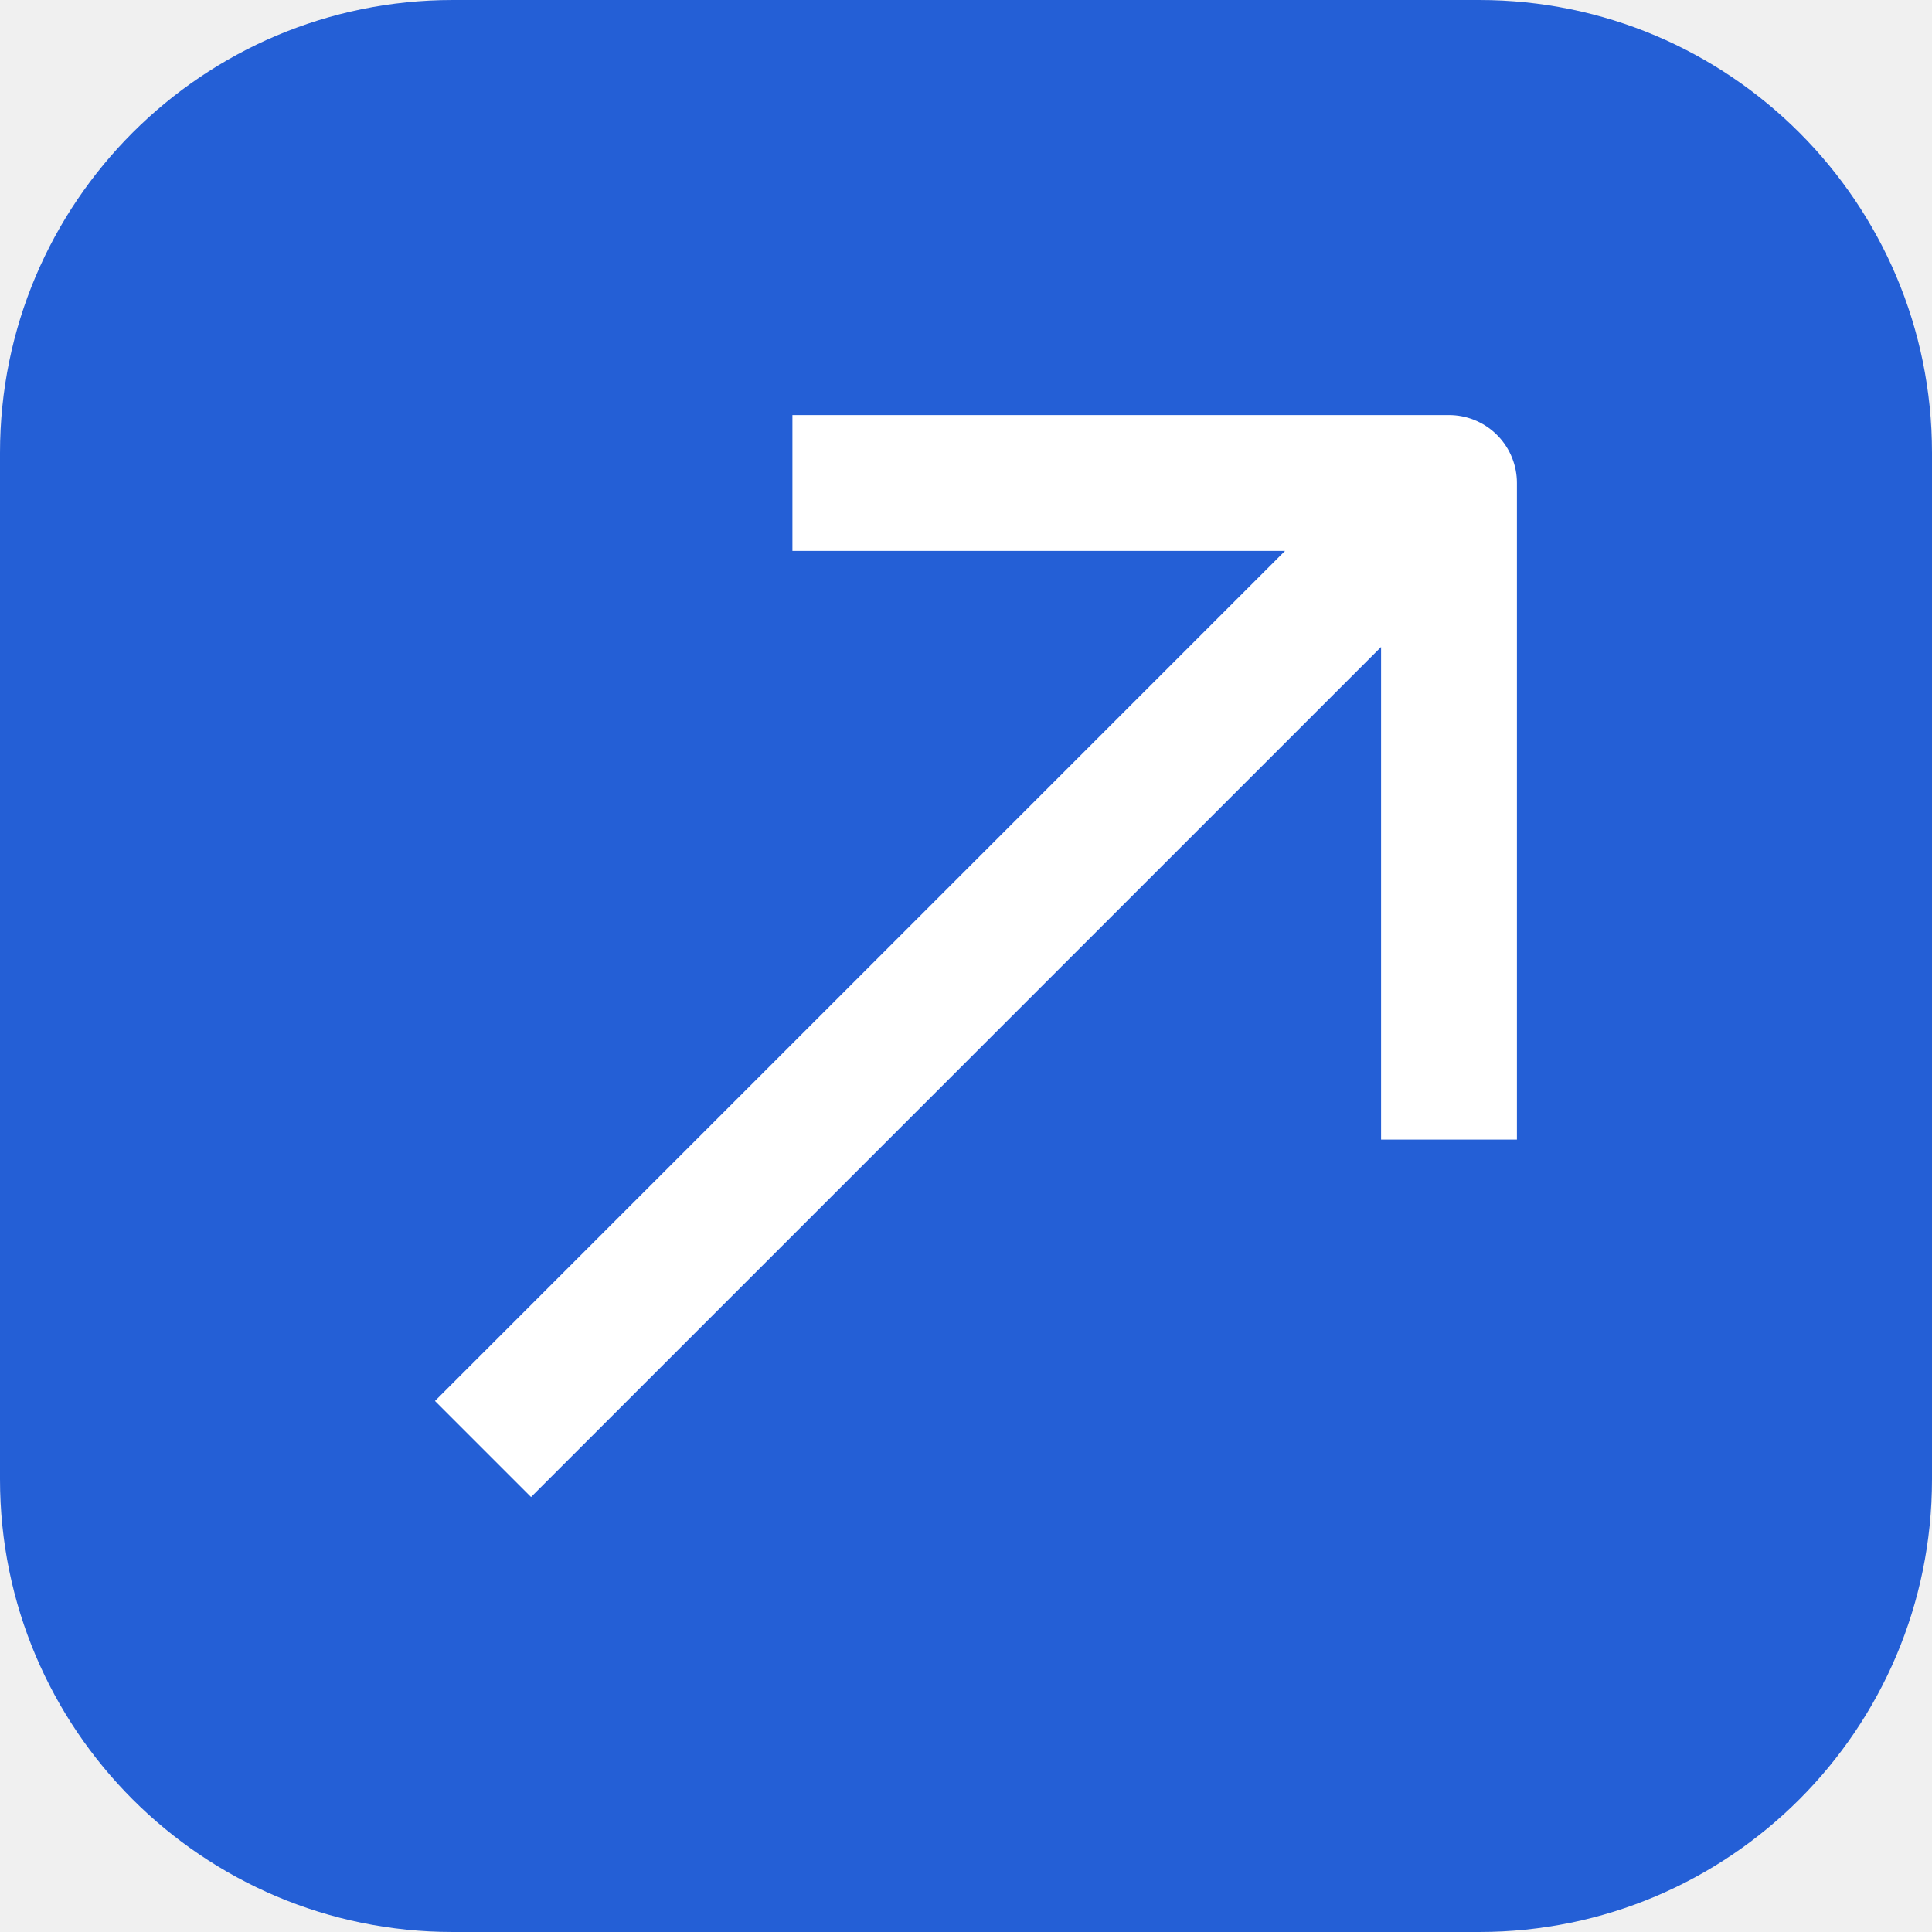
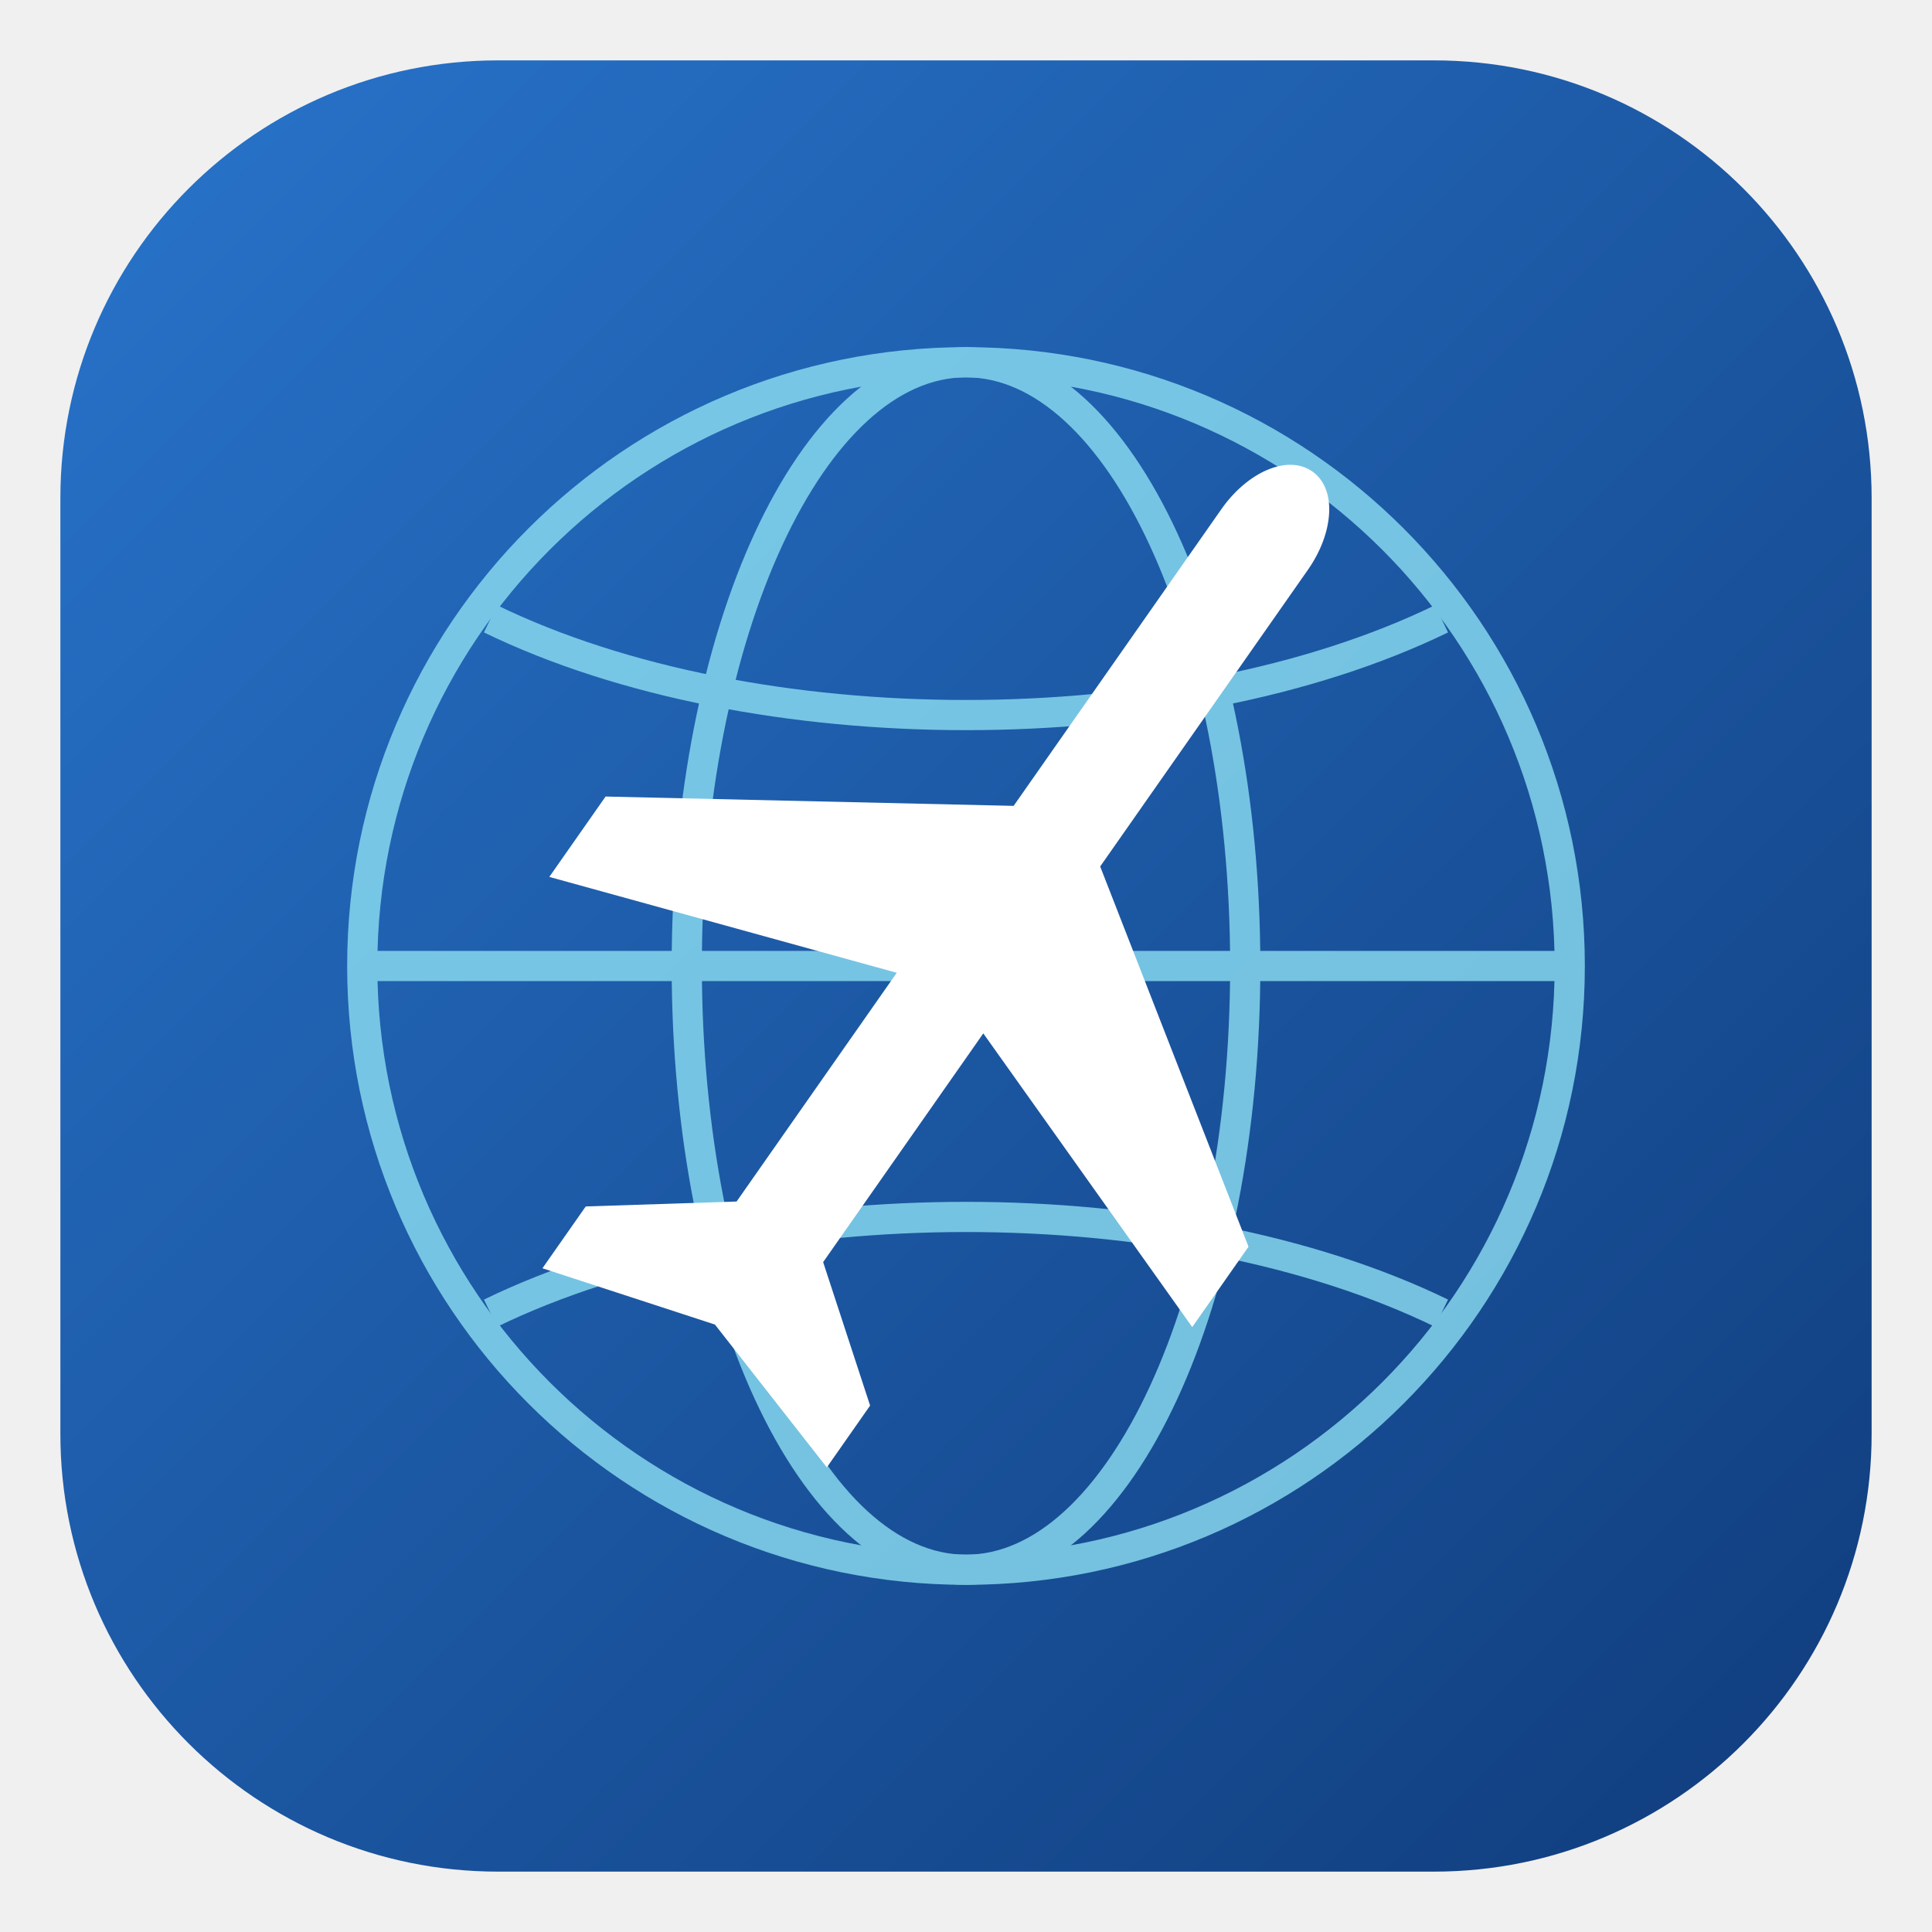
<svg xmlns="http://www.w3.org/2000/svg" width="256" height="256" viewBox="0 0 256 256">
-   <rect width="256" height="256" rx="60" fill="#245fd6" />
-   <path d="M64 192 192 64M105 64H192V151" fill="none" stroke="#fff" stroke-width="18" stroke-linejoin="round" />
+   <defs>
+     <linearGradient id="sky" x1="0" y1="0" x2="1" y2="1">
+       <stop stop-color="#2874cb" />
+       <stop offset="1" stop-color="#103c7c" />
+     </linearGradient>
+   </defs>
+   <rect x="8" y="8" width="240" height="240" rx="58" fill="url(#sky)" />
+   <g fill="none" stroke="#8cdef2" stroke-width="4" opacity=".8">
+     <circle cx="128" cy="128" r="80" />
+     <ellipse cx="128" cy="128" rx="37" ry="80" />
+     <path d="M49 128h158M65 82c35 17 91 17 126 0M65 174c35-17 91-17 126 0" />
+   </g>
+   <path fill="#fff" transform="rotate(35 128 128)" d="M128 48c-4 0-7 5-7 11v48l-45 30v13l45-16v37l-16 12v10l23-7 23 7v-10l-16-12v-37l45 16v-13l-45-30V59c0-6-3-11-7-11Z" />
</svg>
